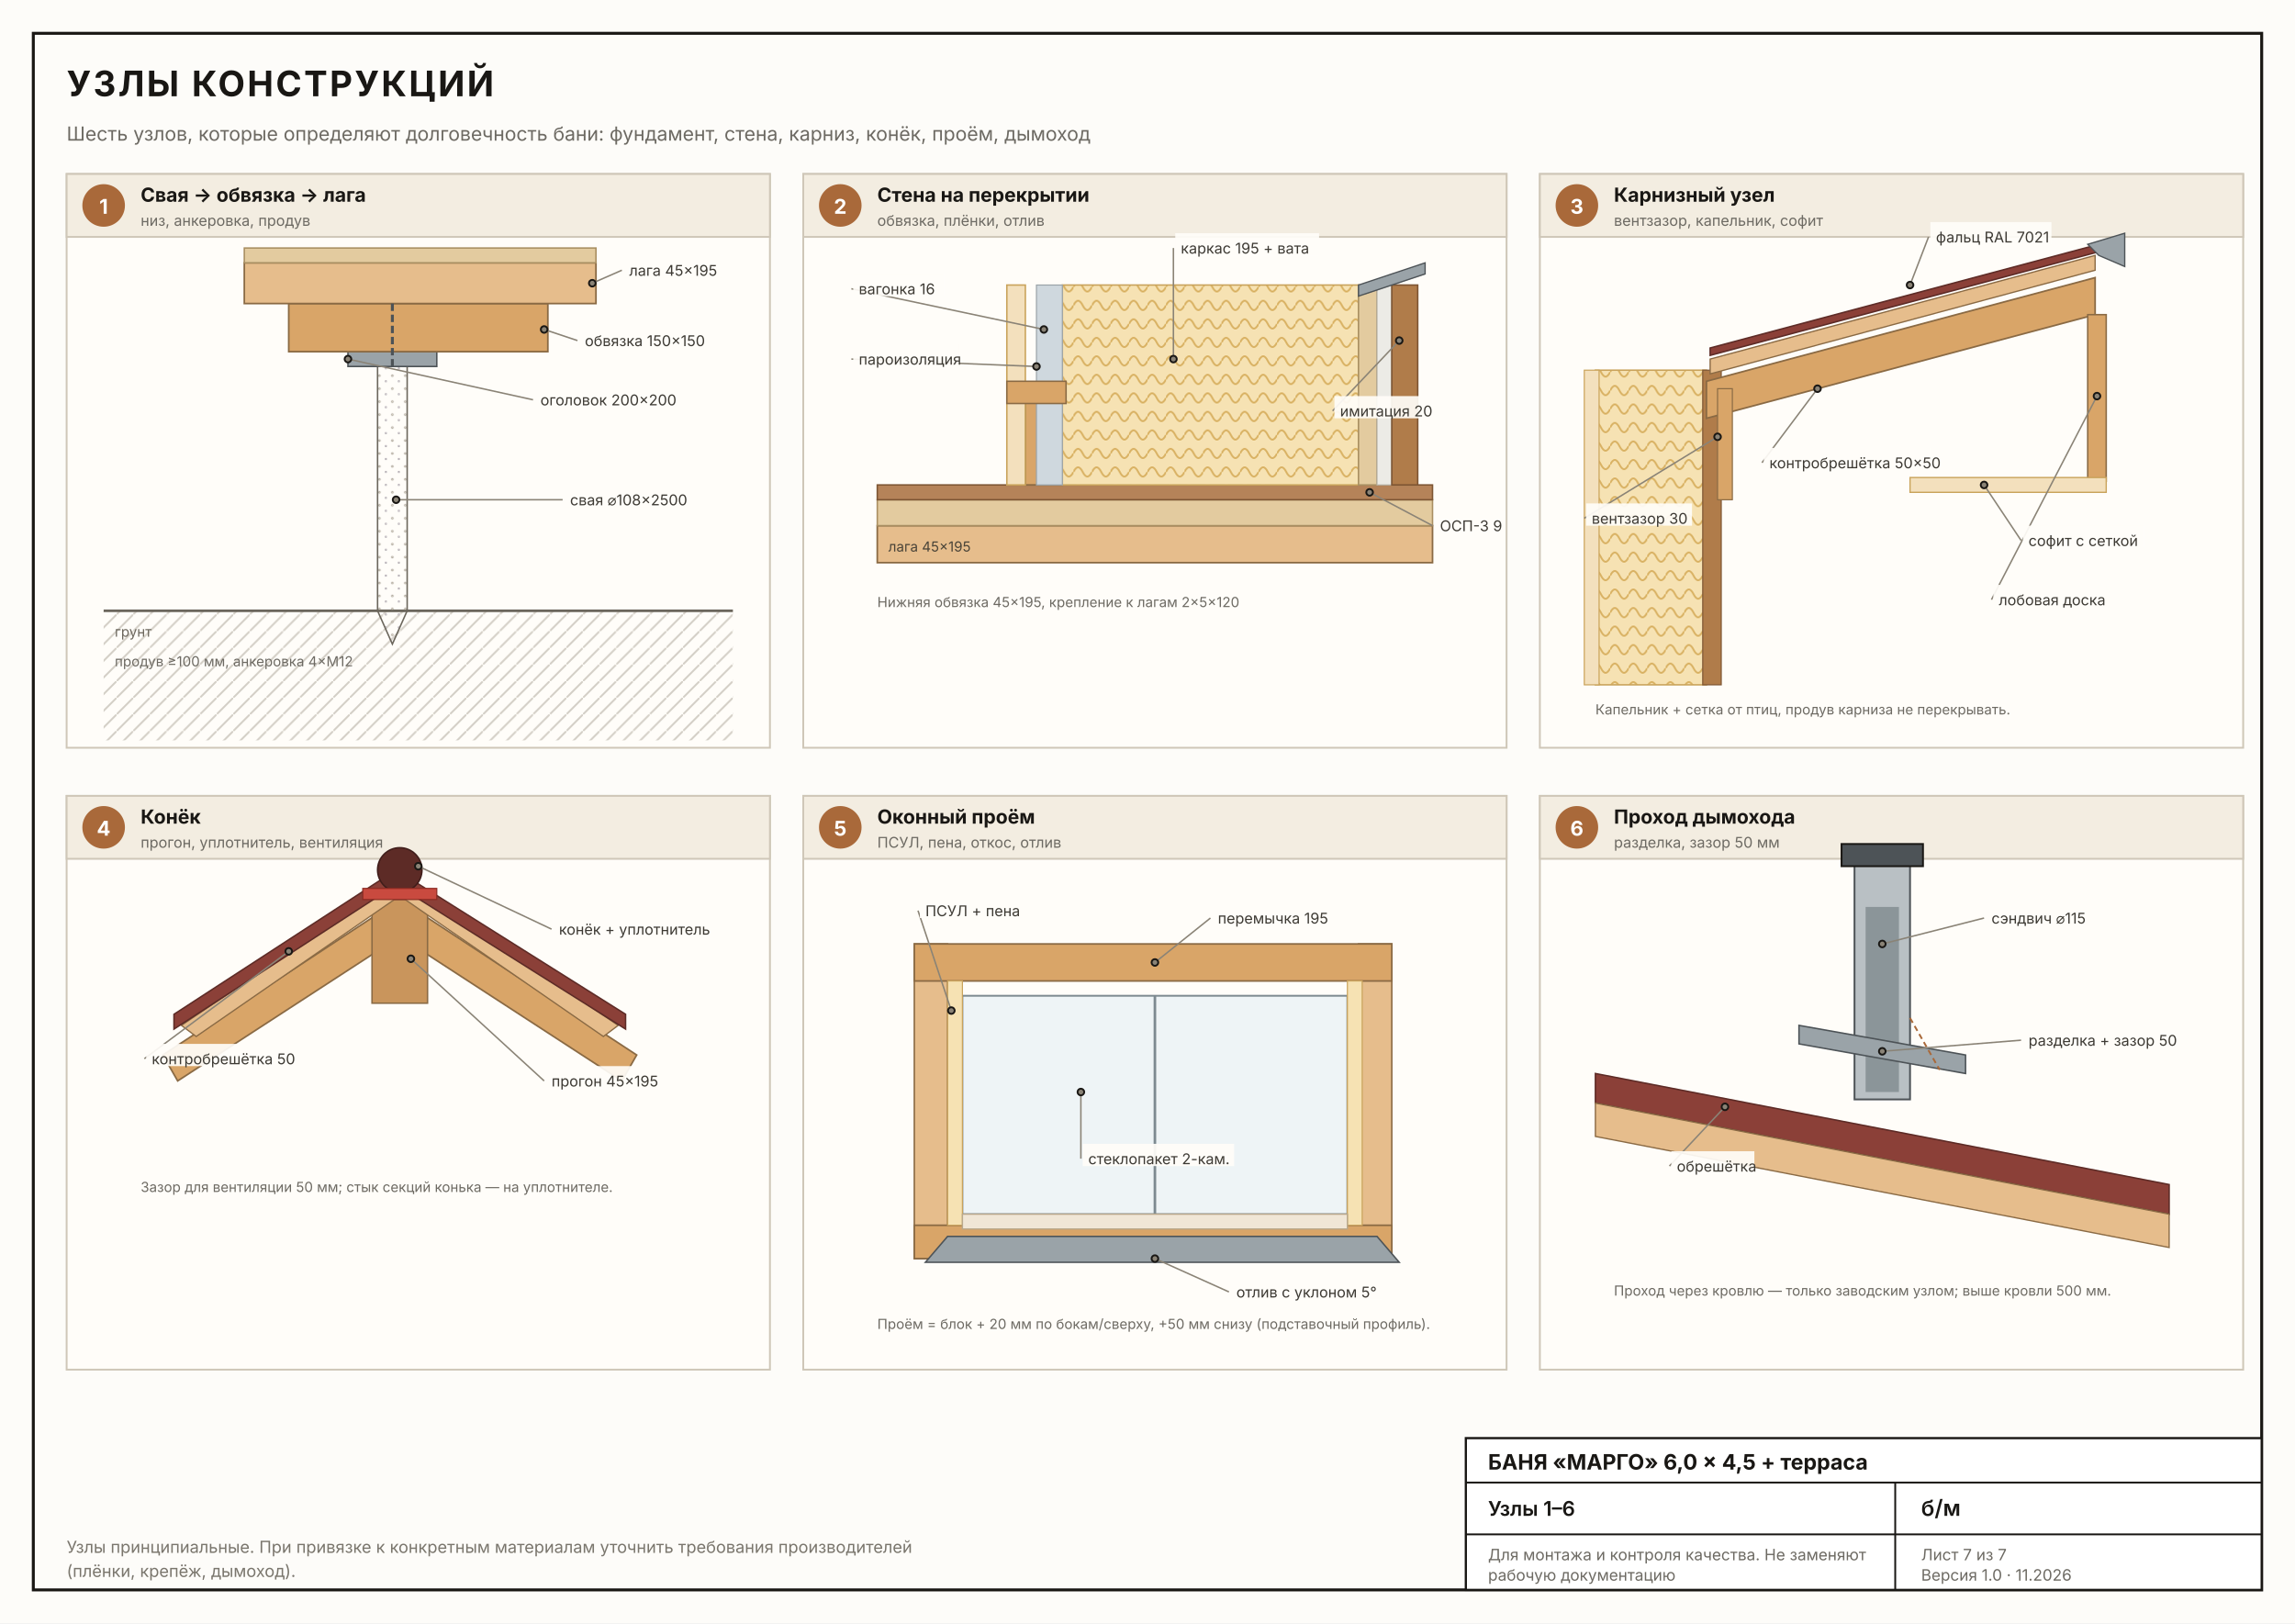
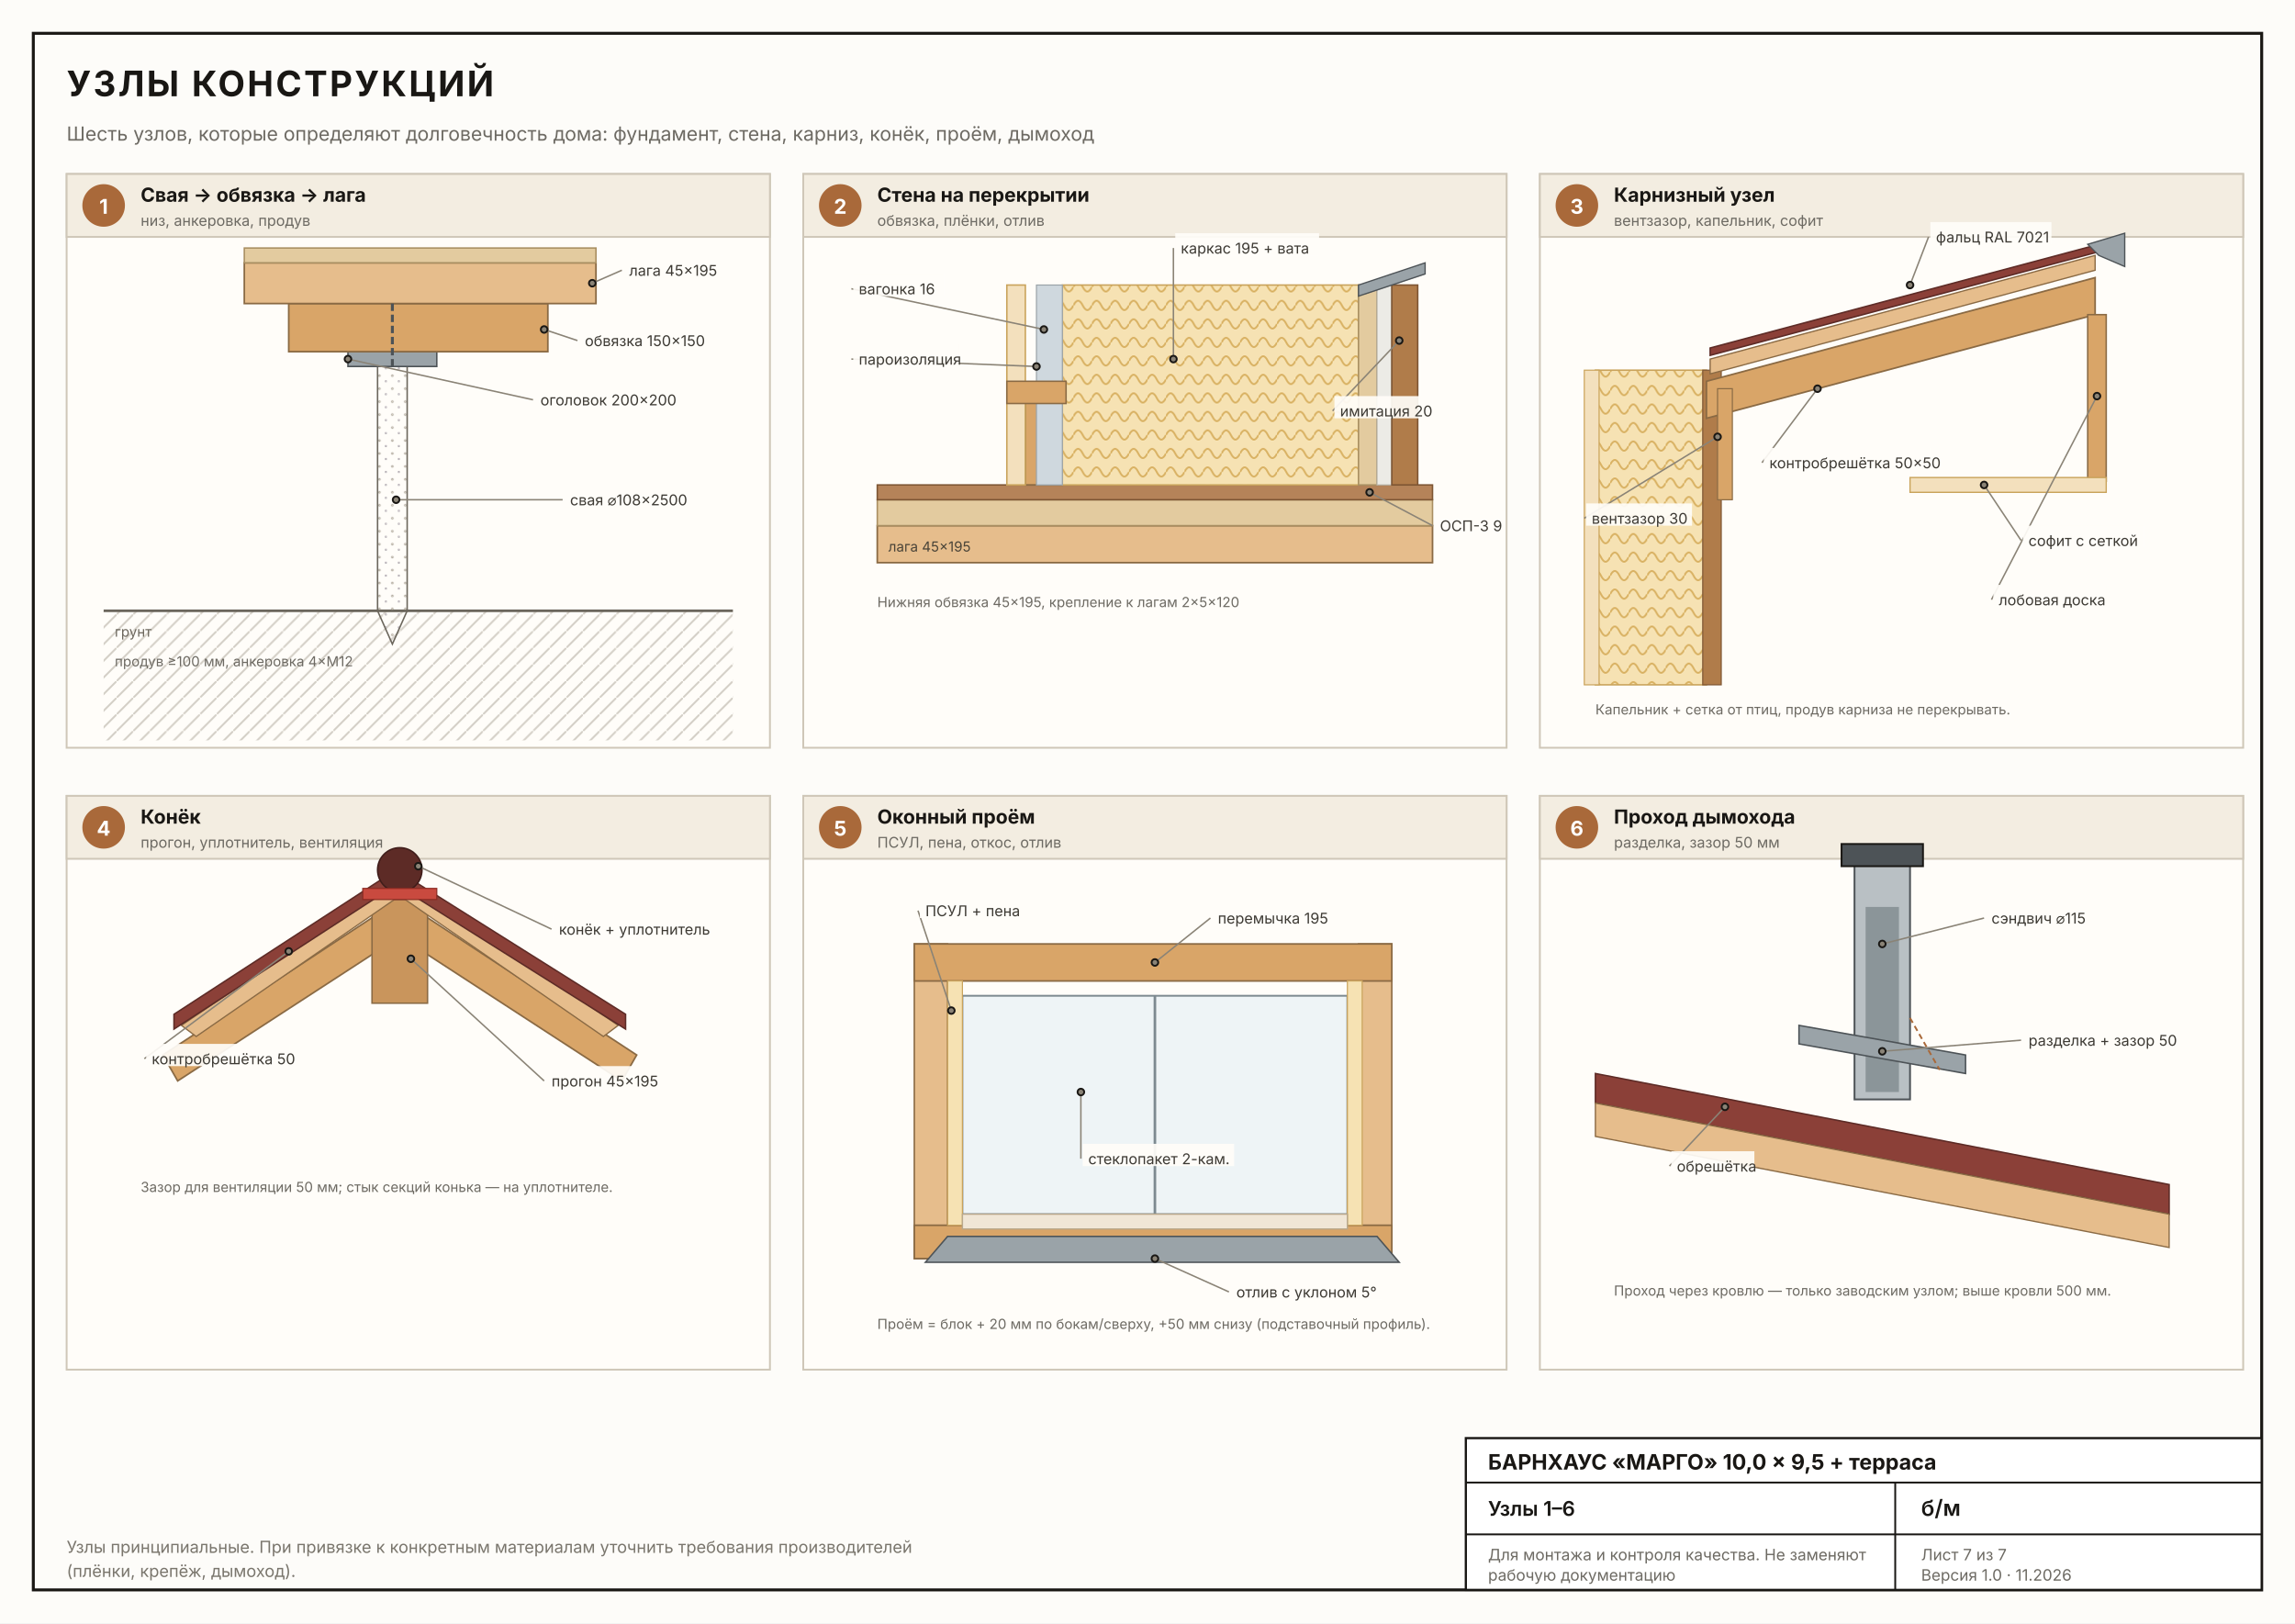
<svg xmlns="http://www.w3.org/2000/svg" viewBox="0 0 1240 877" width="1240" height="877">
  <defs>
    <pattern id="wood" width="8" height="8" patternUnits="userSpaceOnUse" patternTransform="rotate(45)">
      <line x1="0" y1="0" x2="0" y2="8" stroke="#c9a074" stroke-width="2" />
    </pattern>
    <pattern id="woodH" width="8" height="8" patternUnits="userSpaceOnUse">
      <line x1="0" y1="0" x2="0" y2="8" stroke="#c9a074" stroke-width="2" />
    </pattern>
    <pattern id="insul" width="10" height="10" patternUnits="userSpaceOnUse">
      <rect width="10" height="10" fill="#f6e2b3" />
      <path d="M0 5 Q 2.5 0 5 5 T 10 5" fill="none" stroke="#d9b264" stroke-width="1" />
    </pattern>
    <pattern id="soil" width="9" height="9" patternUnits="userSpaceOnUse">
      <line x1="0" y1="9" x2="9" y2="0" stroke="#b6b0a4" stroke-width="1" />
    </pattern>
    <pattern id="concrete" width="7" height="7" patternUnits="userSpaceOnUse">
      <circle cx="2" cy="2" r="0.7" fill="#b3ada2" />
      <circle cx="5.5" cy="5" r="0.6" fill="#b3adb2" />
    </pattern>
    <pattern id="tile" width="12" height="12" patternUnits="userSpaceOnUse">
      <rect width="12" height="12" fill="#f2f0ec" />
      <line x1="0" y1="0" x2="12" y2="0" stroke="#cfcac1" stroke-width="0.8" />
      <line x1="0" y1="0" x2="0" y2="12" stroke="#cfcac1" stroke-width="0.8" />
    </pattern>
  </defs>
  <rect width="1240" height="877" fill="#fdfcf9" />
  <rect x="18" y="18" width="1204" height="841" fill="none" stroke="#191714" stroke-width="1.6" />
  <text x="36" y="52" font-family="'Inter', 'Segoe UI', Arial, sans-serif" font-size="19" font-weight="700" fill="#191714" text-anchor="start" opacity="1" letter-spacing="1.2">УЗЛЫ КОНСТРУКЦИЙ</text>
-   <text x="36" y="76" font-family="'Inter', 'Segoe UI', Arial, sans-serif" font-size="10.5" font-weight="400" fill="#6d6a63" text-anchor="start" opacity="1" letter-spacing="0">Шесть узлов, которые определяют долговечность бани: фундамент, стена, карниз, конёк, проём, дымоход</text>
+   <text x="36" y="76" font-family="'Inter', 'Segoe UI', Arial, sans-serif" font-size="10.5" font-weight="400" fill="#6d6a63" text-anchor="start" opacity="1" letter-spacing="0">Шесть узлов, которые определяют долговечность дома: фундамент, стена, карниз, конёк, проём, дымоход</text>
  <g>
    <rect x="36" y="94" width="380" height="310" fill="#fffdf9" stroke="#cfc7b8" stroke-width="1" rx="0" opacity="1" />
    <rect x="36" y="94" width="380" height="34" fill="#f3ede1" stroke="#cfc7b8" stroke-width="1" rx="0" opacity="1" />
    <circle cx="56" cy="111" r="11" fill="#a9693a" stroke="#a9693a" stroke-width="1" />
    <text x="56" y="115.5" font-family="'Inter', 'Segoe UI', Arial, sans-serif" font-size="11" font-weight="700" fill="#fff" text-anchor="middle" opacity="1" letter-spacing="0">1</text>
    <text x="76" y="109" font-family="'Inter', 'Segoe UI', Arial, sans-serif" font-size="10.5" font-weight="700" fill="#191714" text-anchor="start" opacity="1" letter-spacing="0">Свая → обвязка → лага</text>
    <text x="76" y="122" font-family="'Inter', 'Segoe UI', Arial, sans-serif" font-size="8" font-weight="400" fill="#6d6a63" text-anchor="start" opacity="1" letter-spacing="0">низ, анкеровка, продув</text>
    <g transform="translate(0,26)">
      <rect x="56" y="304" width="340" height="70" fill="url(#soil)" stroke="none" stroke-width="1" rx="0" opacity="0.6" />
      <line x1="56" y1="304" x2="396" y2="304" stroke="#6b665c" stroke-width="1.4" stroke-linecap="butt" opacity="1" />
      <text x="62" y="318" font-family="'Inter', 'Segoe UI', Arial, sans-serif" font-size="7.5" font-weight="400" fill="#6b665c" text-anchor="start" opacity="1" letter-spacing="0">грунт</text>
      <rect x="204" y="172" width="16" height="132" fill="url(#concrete)" stroke="#6b665c" stroke-width="0.8" rx="0" opacity="1" />
      <polygon points="204,304 220,304 212,322" fill="url(#concrete)" stroke="#6b665c" stroke-width="0.8" opacity="1" />
      <rect x="188" y="164" width="48" height="8" fill="#9aa3a8" stroke="#4d5357" stroke-width="0.8" rx="0" opacity="1" />
      <rect x="156" y="138" width="140" height="26" fill="#d9a568" stroke="#8a6a44" stroke-width="0.9" rx="0" opacity="1" />
      <rect x="132" y="116" width="190" height="22" fill="#e6bd8c" stroke="#8a6a44" stroke-width="0.9" rx="0" opacity="1" />
      <rect x="132" y="108" width="190" height="8" fill="#e3cb9f" stroke="#a98f62" stroke-width="0.8" rx="0" opacity="1" />
      <line x1="212" y1="138" x2="212" y2="172" stroke="#4d5357" stroke-width="1.6" stroke-linecap="butt" stroke-dasharray="4 2" opacity="1" />
      <line x1="214" y1="244" x2="304" y2="244" stroke="#8a8376" stroke-width="0.8" stroke-linecap="butt" opacity="1" />
      <circle cx="214" cy="244" r="1.8" fill="#8a8376" stroke="#191714" stroke-width="1" />
      <rect x="305" y="236" width="65.4" height="12" fill="#fffdf9" stroke="none" stroke-width="0" rx="0" opacity="0.92" />
      <text x="308" y="247" font-family="'Inter', 'Segoe UI', Arial, sans-serif" font-size="8" font-weight="400" fill="#3d3a34" text-anchor="start" opacity="1" letter-spacing="0">свая ⌀108×2500</text>
      <line x1="188" y1="168" x2="288" y2="190" stroke="#8a8376" stroke-width="0.8" stroke-linecap="butt" opacity="1" />
      <circle cx="188" cy="168" r="1.8" fill="#8a8376" stroke="#191714" stroke-width="1" />
      <rect x="289" y="182" width="73.6" height="12" fill="#fffdf9" stroke="none" stroke-width="0" rx="0" opacity="0.92" />
      <text x="292" y="193" font-family="'Inter', 'Segoe UI', Arial, sans-serif" font-size="8" font-weight="400" fill="#3d3a34" text-anchor="start" opacity="1" letter-spacing="0">оголовок 200×200</text>
      <line x1="294" y1="152" x2="312" y2="158" stroke="#8a8376" stroke-width="0.8" stroke-linecap="butt" opacity="1" />
      <circle cx="294" cy="152" r="1.8" fill="#8a8376" stroke="#191714" stroke-width="1" />
      <rect x="313" y="150" width="69.5" height="12" fill="#fffdf9" stroke="none" stroke-width="0" rx="0" opacity="0.92" />
      <text x="316" y="161" font-family="'Inter', 'Segoe UI', Arial, sans-serif" font-size="8" font-weight="400" fill="#3d3a34" text-anchor="start" opacity="1" letter-spacing="0">обвязка 150×150</text>
      <line x1="320" y1="127" x2="336" y2="120" stroke="#8a8376" stroke-width="0.8" stroke-linecap="butt" opacity="1" />
      <circle cx="320" cy="127" r="1.8" fill="#8a8376" stroke="#191714" stroke-width="1" />
      <rect x="337" y="112" width="53.1" height="12" fill="#fffdf9" stroke="none" stroke-width="0" rx="0" opacity="0.92" />
      <text x="340" y="123" font-family="'Inter', 'Segoe UI', Arial, sans-serif" font-size="8" font-weight="400" fill="#3d3a34" text-anchor="start" opacity="1" letter-spacing="0">лага 45×195</text>
      <text x="62" y="334" font-family="'Inter', 'Segoe UI', Arial, sans-serif" font-size="7.5" font-weight="400" fill="#6d6a63" text-anchor="start" opacity="1" letter-spacing="0">продув ≥100 мм, анкеровка 4×М12</text>
    </g>
  </g>
  <g>
    <rect x="434" y="94" width="380" height="310" fill="#fffdf9" stroke="#cfc7b8" stroke-width="1" rx="0" opacity="1" />
    <rect x="434" y="94" width="380" height="34" fill="#f3ede1" stroke="#cfc7b8" stroke-width="1" rx="0" opacity="1" />
    <circle cx="454" cy="111" r="11" fill="#a9693a" stroke="#a9693a" stroke-width="1" />
    <text x="454" y="115.5" font-family="'Inter', 'Segoe UI', Arial, sans-serif" font-size="11" font-weight="700" fill="#fff" text-anchor="middle" opacity="1" letter-spacing="0">2</text>
    <text x="474" y="109" font-family="'Inter', 'Segoe UI', Arial, sans-serif" font-size="10.5" font-weight="700" fill="#191714" text-anchor="start" opacity="1" letter-spacing="0">Стена на перекрытии</text>
    <text x="474" y="122" font-family="'Inter', 'Segoe UI', Arial, sans-serif" font-size="8" font-weight="400" fill="#6d6a63" text-anchor="start" opacity="1" letter-spacing="0">обвязка, плёнки, отлив</text>
    <rect x="474" y="284" width="300" height="20" fill="#e6bd8c" stroke="#8a6a44" stroke-width="0.9" rx="0" opacity="1" />
    <text x="480" y="298" font-family="'Inter', 'Segoe UI', Arial, sans-serif" font-size="7.5" font-weight="400" fill="#4a4438" text-anchor="start" opacity="1" letter-spacing="0">лага 45×195</text>
    <rect x="474" y="270" width="300" height="14" fill="#e3cb9f" stroke="#a98f62" stroke-width="0.8" rx="0" opacity="1" />
    <rect x="474" y="262" width="300" height="8" fill="#b58359" stroke="#7d5533" stroke-width="0.8" rx="0" opacity="1" />
    <rect x="554" y="212" width="20" height="50" fill="#d9a568" stroke="#8a6a44" stroke-width="0.9" rx="0" opacity="1" />
    <rect x="574" y="154" width="160" height="108" fill="url(#insul)" stroke="#c9a35b" stroke-width="0.8" rx="0" opacity="1" />
    <rect x="734" y="154" width="10" height="108" fill="#e3cb9f" stroke="#a98f62" stroke-width="0.8" rx="0" opacity="1" />
    <rect x="744" y="154" width="8" height="108" fill="#ecebe6" stroke="#b9b2a5" stroke-width="0.6" rx="0" opacity="1" />
    <rect x="752" y="154" width="14" height="108" fill="#b07c4a" stroke="#7d5533" stroke-width="0.8" rx="0" opacity="1" />
    <rect x="560" y="154" width="14" height="108" fill="#cfd8de" stroke="#9aa3a8" stroke-width="0.6" rx="0" opacity="1" />
    <rect x="544" y="154" width="10" height="108" fill="#f3e0bd" stroke="#c9a35b" stroke-width="0.8" rx="0" opacity="1" />
    <rect x="544" y="206" width="32" height="12" fill="#d9a568" stroke="#8a6a44" stroke-width="0.8" rx="0" opacity="1" />
    <polygon points="734,154 770,142 770,148 734,160" fill="#9aa3a8" stroke="#4d5357" stroke-width="0.7" opacity="1" />
    <line x1="564" y1="178" x2="460" y2="156" stroke="#8a8376" stroke-width="0.8" stroke-linecap="butt" opacity="1" />
    <circle cx="564" cy="178" r="1.8" fill="#8a8376" stroke="#191714" stroke-width="1" />
    <rect x="461" y="148" width="49" height="12" fill="#fffdf9" stroke="none" stroke-width="0" rx="0" opacity="0.92" />
    <text x="464" y="159" font-family="'Inter', 'Segoe UI', Arial, sans-serif" font-size="8" font-weight="400" fill="#3d3a34" text-anchor="start" opacity="1" letter-spacing="0">вагонка 16</text>
    <line x1="560" y1="198" x2="460" y2="194" stroke="#8a8376" stroke-width="0.8" stroke-linecap="butt" opacity="1" />
    <circle cx="560" cy="198" r="1.8" fill="#8a8376" stroke="#191714" stroke-width="1" />
    <rect x="461" y="186" width="57.2" height="12" fill="#fffdf9" stroke="none" stroke-width="0" rx="0" opacity="0.92" />
    <text x="464" y="197" font-family="'Inter', 'Segoe UI', Arial, sans-serif" font-size="8" font-weight="400" fill="#3d3a34" text-anchor="start" opacity="1" letter-spacing="0">пароизоляция</text>
    <line x1="634" y1="194" x2="634" y2="134" stroke="#8a8376" stroke-width="0.8" stroke-linecap="butt" opacity="1" />
    <circle cx="634" cy="194" r="1.8" fill="#8a8376" stroke="#191714" stroke-width="1" />
    <rect x="635" y="126" width="77.7" height="12" fill="#fffdf9" stroke="none" stroke-width="0" rx="0" opacity="0.92" />
    <text x="638" y="137" font-family="'Inter', 'Segoe UI', Arial, sans-serif" font-size="8" font-weight="400" fill="#3d3a34" text-anchor="start" opacity="1" letter-spacing="0">каркас 195 + вата</text>
    <line x1="756" y1="184" x2="720" y2="222" stroke="#8a8376" stroke-width="0.8" stroke-linecap="butt" opacity="1" />
    <circle cx="756" cy="184" r="1.8" fill="#8a8376" stroke="#191714" stroke-width="1" />
    <rect x="721" y="214" width="53.1" height="12" fill="#fffdf9" stroke="none" stroke-width="0" rx="0" opacity="0.92" />
    <text x="724" y="225" font-family="'Inter', 'Segoe UI', Arial, sans-serif" font-size="8" font-weight="400" fill="#3d3a34" text-anchor="start" opacity="1" letter-spacing="0">имитация 20</text>
    <line x1="740" y1="266" x2="774" y2="284" stroke="#8a8376" stroke-width="0.8" stroke-linecap="butt" opacity="1" />
    <circle cx="740" cy="266" r="1.8" fill="#8a8376" stroke="#191714" stroke-width="1" />
    <rect x="775" y="276" width="36.7" height="12" fill="#fffdf9" stroke="none" stroke-width="0" rx="0" opacity="0.92" />
    <text x="778" y="287" font-family="'Inter', 'Segoe UI', Arial, sans-serif" font-size="8" font-weight="400" fill="#3d3a34" text-anchor="start" opacity="1" letter-spacing="0">ОСП-3 9</text>
    <text x="474" y="328" font-family="'Inter', 'Segoe UI', Arial, sans-serif" font-size="7.5" font-weight="400" fill="#6d6a63" text-anchor="start" opacity="1" letter-spacing="0">Нижняя обвязка 45×195, крепление к лагам 2×5×120</text>
  </g>
  <g>
    <rect x="832" y="94" width="380" height="310" fill="#fffdf9" stroke="#cfc7b8" stroke-width="1" rx="0" opacity="1" />
    <rect x="832" y="94" width="380" height="34" fill="#f3ede1" stroke="#cfc7b8" stroke-width="1" rx="0" opacity="1" />
    <circle cx="852" cy="111" r="11" fill="#a9693a" stroke="#a9693a" stroke-width="1" />
    <text x="852" y="115.5" font-family="'Inter', 'Segoe UI', Arial, sans-serif" font-size="11" font-weight="700" fill="#fff" text-anchor="middle" opacity="1" letter-spacing="0">3</text>
    <text x="872" y="109" font-family="'Inter', 'Segoe UI', Arial, sans-serif" font-size="10.5" font-weight="700" fill="#191714" text-anchor="start" opacity="1" letter-spacing="0">Карнизный узел</text>
    <text x="872" y="122" font-family="'Inter', 'Segoe UI', Arial, sans-serif" font-size="8" font-weight="400" fill="#6d6a63" text-anchor="start" opacity="1" letter-spacing="0">вентзазор, капельник, софит</text>
    <g transform="translate(0,16)">
      <rect x="862" y="184" width="60" height="170" fill="url(#insul)" stroke="#c9a35b" stroke-width="0.8" rx="0" opacity="1" />
      <rect x="856" y="184" width="8" height="170" fill="#f3e0bd" stroke="#c9a35b" stroke-width="0.6" rx="0" opacity="1" />
      <rect x="920" y="184" width="10" height="170" fill="#b07c4a" stroke="#7d5533" stroke-width="0.6" rx="0" opacity="1" />
      <polygon points="922,190 1132,134 1132,154 922,210" fill="#d9a568" stroke="#8a6a44" stroke-width="0.9" opacity="1" />
      <polygon points="924,178 1132,122 1132,130 924,186" fill="#e6bd8c" stroke="#8a6a44" stroke-width="0.7" opacity="1" />
      <polygon points="924,172 1134,116 1134,120 924,176" fill="#8b4038" stroke="#5d2b26" stroke-width="0.8" opacity="1" />
      <polygon points="1128,116 1148,110 1148,128 1134,122" fill="#9aa3a8" stroke="#4d5357" stroke-width="0.7" opacity="1" />
      <rect x="1128" y="154" width="10" height="90" fill="#d9a568" stroke="#8a6a44" stroke-width="0.8" rx="0" opacity="1" />
      <rect x="1032" y="242" width="106" height="8" fill="#f3e0bd" stroke="#c9a35b" stroke-width="0.7" rx="0" opacity="1" />
      <rect x="928" y="194" width="8" height="60" fill="#d9a568" stroke="#8a6a44" stroke-width="0.6" rx="0" opacity="1" />
      <line x1="1032" y1="138" x2="1042" y2="112" stroke="#8a8376" stroke-width="0.8" stroke-linecap="butt" opacity="1" />
      <circle cx="1032" cy="138" r="1.8" fill="#8a8376" stroke="#191714" stroke-width="1" />
      <rect x="1043" y="104" width="65.4" height="12" fill="#fffdf9" stroke="none" stroke-width="0" rx="0" opacity="0.92" />
      <text x="1046" y="115" font-family="'Inter', 'Segoe UI', Arial, sans-serif" font-size="8" font-weight="400" fill="#3d3a34" text-anchor="start" opacity="1" letter-spacing="0">фальц RAL 7021</text>
      <line x1="982" y1="194" x2="952" y2="234" stroke="#8a8376" stroke-width="0.8" stroke-linecap="butt" opacity="1" />
      <circle cx="982" cy="194" r="1.8" fill="#8a8376" stroke="#191714" stroke-width="1" />
      <rect x="953" y="226" width="90" height="12" fill="#fffdf9" stroke="none" stroke-width="0" rx="0" opacity="0.92" />
      <text x="956" y="237" font-family="'Inter', 'Segoe UI', Arial, sans-serif" font-size="8" font-weight="400" fill="#3d3a34" text-anchor="start" opacity="1" letter-spacing="0">контробрешётка 50×50</text>
      <line x1="928" y1="220" x2="856" y2="264" stroke="#8a8376" stroke-width="0.8" stroke-linecap="butt" opacity="1" />
      <circle cx="928" cy="220" r="1.8" fill="#8a8376" stroke="#191714" stroke-width="1" />
      <rect x="857" y="256" width="57.2" height="12" fill="#fffdf9" stroke="none" stroke-width="0" rx="0" opacity="0.92" />
      <text x="860" y="267" font-family="'Inter', 'Segoe UI', Arial, sans-serif" font-size="8" font-weight="400" fill="#3d3a34" text-anchor="start" opacity="1" letter-spacing="0">вентзазор 30</text>
      <line x1="1133" y1="198" x2="1076" y2="308" stroke="#8a8376" stroke-width="0.8" stroke-linecap="butt" opacity="1" />
      <circle cx="1133" cy="198" r="1.8" fill="#8a8376" stroke="#191714" stroke-width="1" />
      <rect x="1077" y="300" width="61.3" height="12" fill="#fffdf9" stroke="none" stroke-width="0" rx="0" opacity="0.92" />
      <text x="1080" y="311" font-family="'Inter', 'Segoe UI', Arial, sans-serif" font-size="8" font-weight="400" fill="#3d3a34" text-anchor="start" opacity="1" letter-spacing="0">лобовая доска</text>
      <line x1="1072" y1="246" x2="1092" y2="276" stroke="#8a8376" stroke-width="0.8" stroke-linecap="butt" opacity="1" />
      <circle cx="1072" cy="246" r="1.8" fill="#8a8376" stroke="#191714" stroke-width="1" />
      <rect x="1093" y="268" width="65.4" height="12" fill="#fffdf9" stroke="none" stroke-width="0" rx="0" opacity="0.92" />
      <text x="1096" y="279" font-family="'Inter', 'Segoe UI', Arial, sans-serif" font-size="8" font-weight="400" fill="#3d3a34" text-anchor="start" opacity="1" letter-spacing="0">софит с сеткой</text>
      <text x="862" y="370" font-family="'Inter', 'Segoe UI', Arial, sans-serif" font-size="7.5" font-weight="400" fill="#6d6a63" text-anchor="start" opacity="1" letter-spacing="0">Капельник + сетка от птиц, продув карниза не перекрывать.</text>
    </g>
  </g>
  <g>
    <rect x="36" y="430" width="380" height="310" fill="#fffdf9" stroke="#cfc7b8" stroke-width="1" rx="0" opacity="1" />
    <rect x="36" y="430" width="380" height="34" fill="#f3ede1" stroke="#cfc7b8" stroke-width="1" rx="0" opacity="1" />
    <circle cx="56" cy="447" r="11" fill="#a9693a" stroke="#a9693a" stroke-width="1" />
    <text x="56" y="451.5" font-family="'Inter', 'Segoe UI', Arial, sans-serif" font-size="11" font-weight="700" fill="#fff" text-anchor="middle" opacity="1" letter-spacing="0">4</text>
    <text x="76" y="445" font-family="'Inter', 'Segoe UI', Arial, sans-serif" font-size="10.5" font-weight="700" fill="#191714" text-anchor="start" opacity="1" letter-spacing="0">Конёк</text>
    <text x="76" y="458" font-family="'Inter', 'Segoe UI', Arial, sans-serif" font-size="8" font-weight="400" fill="#6d6a63" text-anchor="start" opacity="1" letter-spacing="0">прогон, уплотнитель, вентиляция</text>
    <g transform="translate(0,14)">
      <polygon points="216,492 96,570 88,556 216,472" fill="#d9a568" stroke="#8a6a44" stroke-width="0.9" opacity="1" />
      <polygon points="216,492 336,570 344,556 216,472" fill="#d9a568" stroke="#8a6a44" stroke-width="0.9" opacity="1" />
      <rect x="201" y="472" width="30" height="56" fill="#c9955c" stroke="#8a6a44" stroke-width="0.8" rx="0" opacity="1" />
      <polygon points="106,546 216,470 216,460 98,540" fill="#e6bd8c" stroke="#8a6a44" stroke-width="0.7" opacity="1" />
      <polygon points="326,546 216,470 216,460 334,540" fill="#e6bd8c" stroke="#8a6a44" stroke-width="0.7" opacity="1" />
      <polygon points="94,534 214,456 338,534 338,542 214,464 94,542" fill="#8b4038" stroke="#5d2b26" stroke-width="0.8" opacity="1" />
      <circle cx="216" cy="456" r="12" fill="#5d2b26" stroke="#3f1d1a" stroke-width="0.8" />
      <rect x="196" y="466" width="40" height="6" fill="#c94a3f" stroke="#8a2a22" stroke-width="0.6" rx="0" opacity="1" />
      <line x1="226" y1="454" x2="298" y2="488" stroke="#8a8376" stroke-width="0.8" stroke-linecap="butt" opacity="1" />
      <circle cx="226" cy="454" r="1.8" fill="#8a8376" stroke="#191714" stroke-width="1" />
      <rect x="299" y="480" width="85.9" height="12" fill="#fffdf9" stroke="none" stroke-width="0" rx="0" opacity="0.92" />
      <text x="302" y="491" font-family="'Inter', 'Segoe UI', Arial, sans-serif" font-size="8" font-weight="400" fill="#3d3a34" text-anchor="start" opacity="1" letter-spacing="0">конёк + уплотнитель</text>
      <line x1="222" y1="504" x2="294" y2="570" stroke="#8a8376" stroke-width="0.8" stroke-linecap="butt" opacity="1" />
      <circle cx="222" cy="504" r="1.8" fill="#8a8376" stroke="#191714" stroke-width="1" />
      <rect x="295" y="562" width="61.3" height="12" fill="#fffdf9" stroke="none" stroke-width="0" rx="0" opacity="0.92" />
      <text x="298" y="573" font-family="'Inter', 'Segoe UI', Arial, sans-serif" font-size="8" font-weight="400" fill="#3d3a34" text-anchor="start" opacity="1" letter-spacing="0">прогон 45×195</text>
      <line x1="156" y1="500" x2="78" y2="558" stroke="#8a8376" stroke-width="0.8" stroke-linecap="butt" opacity="1" />
      <circle cx="156" cy="500" r="1.8" fill="#8a8376" stroke="#191714" stroke-width="1" />
      <rect x="79" y="550" width="77.7" height="12" fill="#fffdf9" stroke="none" stroke-width="0" rx="0" opacity="0.92" />
      <text x="82" y="561" font-family="'Inter', 'Segoe UI', Arial, sans-serif" font-size="8" font-weight="400" fill="#3d3a34" text-anchor="start" opacity="1" letter-spacing="0">контробрешётка 50</text>
      <text x="76" y="630" font-family="'Inter', 'Segoe UI', Arial, sans-serif" font-size="7.5" font-weight="400" fill="#6d6a63" text-anchor="start" opacity="1" letter-spacing="0">Зазор для вентиляции 50 мм; стык секций конька — на уплотнителе.</text>
    </g>
  </g>
  <g>
    <rect x="434" y="430" width="380" height="310" fill="#fffdf9" stroke="#cfc7b8" stroke-width="1" rx="0" opacity="1" />
    <rect x="434" y="430" width="380" height="34" fill="#f3ede1" stroke="#cfc7b8" stroke-width="1" rx="0" opacity="1" />
    <circle cx="454" cy="447" r="11" fill="#a9693a" stroke="#a9693a" stroke-width="1" />
    <text x="454" y="451.5" font-family="'Inter', 'Segoe UI', Arial, sans-serif" font-size="11" font-weight="700" fill="#fff" text-anchor="middle" opacity="1" letter-spacing="0">5</text>
    <text x="474" y="445" font-family="'Inter', 'Segoe UI', Arial, sans-serif" font-size="10.5" font-weight="700" fill="#191714" text-anchor="start" opacity="1" letter-spacing="0">Оконный проём</text>
    <text x="474" y="458" font-family="'Inter', 'Segoe UI', Arial, sans-serif" font-size="8" font-weight="400" fill="#6d6a63" text-anchor="start" opacity="1" letter-spacing="0">ПСУЛ, пена, откос, отлив</text>
    <rect x="494" y="510" width="18" height="170" fill="#e6bd8c" stroke="#8a6a44" stroke-width="0.8" rx="0" opacity="1" />
    <rect x="734" y="510" width="18" height="170" fill="#e6bd8c" stroke="#8a6a44" stroke-width="0.8" rx="0" opacity="1" />
    <rect x="494" y="510" width="258" height="20" fill="#d9a568" stroke="#8a6a44" stroke-width="0.9" rx="0" opacity="1" />
    <rect x="494" y="662" width="258" height="18" fill="#d9a568" stroke="#8a6a44" stroke-width="0.9" rx="0" opacity="1" />
    <rect x="520" y="538" width="208" height="118" fill="#eef4f6" stroke="#7d8a90" stroke-width="1" rx="0" opacity="1" />
    <line x1="624" y1="538" x2="624" y2="656" stroke="#7d8a90" stroke-width="1.4" stroke-linecap="butt" opacity="1" />
    <rect x="512" y="530" width="8" height="132" fill="#f6e2b3" stroke="#c9a35b" stroke-width="0.6" rx="0" opacity="1" />
    <rect x="728" y="530" width="8" height="132" fill="#f6e2b3" stroke="#c9a35b" stroke-width="0.6" rx="0" opacity="1" />
    <polygon points="512,668 744,668 756,682 500,682" fill="#9aa3a8" stroke="#4d5357" stroke-width="0.8" opacity="1" />
    <rect x="520" y="656" width="208" height="8" fill="#f0e6d6" stroke="#b9a88c" stroke-width="0.7" rx="0" opacity="1" />
    <line x1="514" y1="546" x2="496" y2="492" stroke="#8a8376" stroke-width="0.8" stroke-linecap="butt" opacity="1" />
    <circle cx="514" cy="546" r="1.8" fill="#8a8376" stroke="#191714" stroke-width="1" />
    <rect x="497" y="484" width="53.1" height="12" fill="#fffdf9" stroke="none" stroke-width="0" rx="0" opacity="0.92" />
    <text x="500" y="495" font-family="'Inter', 'Segoe UI', Arial, sans-serif" font-size="8" font-weight="400" fill="#3d3a34" text-anchor="start" opacity="1" letter-spacing="0">ПСУЛ + пена</text>
    <line x1="624" y1="520" x2="654" y2="496" stroke="#8a8376" stroke-width="0.8" stroke-linecap="butt" opacity="1" />
    <circle cx="624" cy="520" r="1.8" fill="#8a8376" stroke="#191714" stroke-width="1" />
    <rect x="655" y="488" width="61.3" height="12" fill="#fffdf9" stroke="none" stroke-width="0" rx="0" opacity="0.92" />
    <text x="658" y="499" font-family="'Inter', 'Segoe UI', Arial, sans-serif" font-size="8" font-weight="400" fill="#3d3a34" text-anchor="start" opacity="1" letter-spacing="0">перемычка 195</text>
    <line x1="584" y1="590" x2="584" y2="626" stroke="#8a8376" stroke-width="0.8" stroke-linecap="butt" opacity="1" />
    <circle cx="584" cy="590" r="1.8" fill="#8a8376" stroke="#191714" stroke-width="1" />
    <rect x="585" y="618" width="81.8" height="12" fill="#fffdf9" stroke="none" stroke-width="0" rx="0" opacity="0.92" />
    <text x="588" y="629" font-family="'Inter', 'Segoe UI', Arial, sans-serif" font-size="8" font-weight="400" fill="#3d3a34" text-anchor="start" opacity="1" letter-spacing="0">стеклопакет 2-кам.</text>
    <line x1="624" y1="680" x2="664" y2="698" stroke="#8a8376" stroke-width="0.8" stroke-linecap="butt" opacity="1" />
    <circle cx="624" cy="680" r="1.8" fill="#8a8376" stroke="#191714" stroke-width="1" />
    <rect x="665" y="690" width="81.8" height="12" fill="#fffdf9" stroke="none" stroke-width="0" rx="0" opacity="0.92" />
    <text x="668" y="701" font-family="'Inter', 'Segoe UI', Arial, sans-serif" font-size="8" font-weight="400" fill="#3d3a34" text-anchor="start" opacity="1" letter-spacing="0">отлив с уклоном 5°</text>
    <text x="474" y="718" font-family="'Inter', 'Segoe UI', Arial, sans-serif" font-size="7.5" font-weight="400" fill="#6d6a63" text-anchor="start" opacity="1" letter-spacing="0">Проём = блок + 20 мм по бокам/сверху, +50 мм снизу (подставочный профиль).</text>
  </g>
  <g>
    <rect x="832" y="430" width="380" height="310" fill="#fffdf9" stroke="#cfc7b8" stroke-width="1" rx="0" opacity="1" />
    <rect x="832" y="430" width="380" height="34" fill="#f3ede1" stroke="#cfc7b8" stroke-width="1" rx="0" opacity="1" />
    <circle cx="852" cy="447" r="11" fill="#a9693a" stroke="#a9693a" stroke-width="1" />
    <text x="852" y="451.5" font-family="'Inter', 'Segoe UI', Arial, sans-serif" font-size="11" font-weight="700" fill="#fff" text-anchor="middle" opacity="1" letter-spacing="0">6</text>
    <text x="872" y="445" font-family="'Inter', 'Segoe UI', Arial, sans-serif" font-size="10.5" font-weight="700" fill="#191714" text-anchor="start" opacity="1" letter-spacing="0">Проход дымохода</text>
    <text x="872" y="458" font-family="'Inter', 'Segoe UI', Arial, sans-serif" font-size="8" font-weight="400" fill="#6d6a63" text-anchor="start" opacity="1" letter-spacing="0">разделка, зазор 50 мм</text>
    <polygon points="862,580 1172,640 1172,656 862,596" fill="#8b4038" stroke="#5d2b26" stroke-width="0.8" opacity="1" />
    <polygon points="862,596 1172,656 1172,674 862,614" fill="#e6bd8c" stroke="#8a6a44" stroke-width="0.7" opacity="1" />
    <rect x="1002" y="464" width="30" height="130" fill="#b9c0c4" stroke="#4d5357" stroke-width="1" rx="0" opacity="1" />
    <rect x="995" y="456" width="44" height="12" fill="#4d5357" stroke="#191714" stroke-width="1" rx="0" opacity="1" />
    <rect x="1008" y="490" width="18" height="100" fill="#8b9599" stroke="none" stroke-width="1" rx="0" opacity="1" />
    <polygon points="972,554 1062,570 1062,580 972,564" fill="#9aa3a8" stroke="#4d5357" stroke-width="0.8" opacity="1" />
    <line x1="1032" y1="550" x2="1048" y2="578" stroke="#a9693a" stroke-width="1" stroke-linecap="butt" stroke-dasharray="3 2" opacity="1" />
    <line x1="1017" y1="510" x2="1072" y2="496" stroke="#8a8376" stroke-width="0.8" stroke-linecap="butt" opacity="1" />
    <circle cx="1017" cy="510" r="1.8" fill="#8a8376" stroke="#191714" stroke-width="1" />
    <rect x="1073" y="488" width="57.2" height="12" fill="#fffdf9" stroke="none" stroke-width="0" rx="0" opacity="0.92" />
    <text x="1076" y="499" font-family="'Inter', 'Segoe UI', Arial, sans-serif" font-size="8" font-weight="400" fill="#3d3a34" text-anchor="start" opacity="1" letter-spacing="0">сэндвич ⌀115</text>
    <line x1="1017" y1="568" x2="1092" y2="562" stroke="#8a8376" stroke-width="0.8" stroke-linecap="butt" opacity="1" />
    <circle cx="1017" cy="568" r="1.8" fill="#8a8376" stroke="#191714" stroke-width="1" />
    <rect x="1093" y="554" width="85.9" height="12" fill="#fffdf9" stroke="none" stroke-width="0" rx="0" opacity="0.92" />
    <text x="1096" y="565" font-family="'Inter', 'Segoe UI', Arial, sans-serif" font-size="8" font-weight="400" fill="#3d3a34" text-anchor="start" opacity="1" letter-spacing="0">разделка + зазор 50</text>
    <line x1="932" y1="598" x2="902" y2="630" stroke="#8a8376" stroke-width="0.8" stroke-linecap="butt" opacity="1" />
    <circle cx="932" cy="598" r="1.8" fill="#8a8376" stroke="#191714" stroke-width="1" />
    <rect x="903" y="622" width="44.9" height="12" fill="#fffdf9" stroke="none" stroke-width="0" rx="0" opacity="0.92" />
    <text x="906" y="633" font-family="'Inter', 'Segoe UI', Arial, sans-serif" font-size="8" font-weight="400" fill="#3d3a34" text-anchor="start" opacity="1" letter-spacing="0">обрешётка</text>
    <text x="872" y="700" font-family="'Inter', 'Segoe UI', Arial, sans-serif" font-size="7.5" font-weight="400" fill="#6d6a63" text-anchor="start" opacity="1" letter-spacing="0">Проход через кровлю — только заводским узлом; выше кровли 500 мм.</text>
  </g>
  <text x="36" y="839" font-family="'Inter', 'Segoe UI', Arial, sans-serif" font-size="9" font-weight="400" fill="#7a766d" text-anchor="start" opacity="1" letter-spacing="0">Узлы принципиальные. При привязке к конкретным материалам уточнить требования производителей</text>
  <text x="36" y="852" font-family="'Inter', 'Segoe UI', Arial, sans-serif" font-size="9" font-weight="400" fill="#7a766d" text-anchor="start" opacity="1" letter-spacing="0">(плёнки, крепёж, дымоход).</text>
  <rect x="792" y="777" width="430" height="82" fill="#fff" stroke="#191714" stroke-width="1.2" />
  <line x1="792" y1="801" x2="1222" y2="801" stroke="#191714" stroke-width="1" stroke-linecap="butt" opacity="1" />
  <line x1="1024" y1="801" x2="1024" y2="859" stroke="#191714" stroke-width="1" stroke-linecap="butt" opacity="1" />
  <line x1="792" y1="829" x2="1222" y2="829" stroke="#191714" stroke-width="1" stroke-linecap="butt" opacity="1" />
-   <text x="804" y="794" font-family="'Inter', 'Segoe UI', Arial, sans-serif" font-size="11.5" font-weight="700" fill="#191714" text-anchor="start" opacity="1" letter-spacing="0">БАНЯ «МАРГО» 6,0 × 4,5 + терраса</text>
+   <text x="804" y="794" font-family="'Inter', 'Segoe UI', Arial, sans-serif" font-size="11.5" font-weight="700" fill="#191714" text-anchor="start" opacity="1" letter-spacing="0">БАРНХАУС «МАРГО» 10,0 × 9,5 + терраса</text>
  <text x="804" y="819" font-family="'Inter', 'Segoe UI', Arial, sans-serif" font-size="11" font-weight="600" fill="#191714" text-anchor="start" opacity="1" letter-spacing="0">Узлы 1–6</text>
  <text x="804" y="843" font-family="'Inter', 'Segoe UI', Arial, sans-serif" font-size="8.5" font-weight="400" fill="#6d6a63" text-anchor="start" opacity="1" letter-spacing="0">Для монтажа и контроля качества. Не заменяют</text>
  <text x="804" y="854" font-family="'Inter', 'Segoe UI', Arial, sans-serif" font-size="8.5" font-weight="400" fill="#6d6a63" text-anchor="start" opacity="1" letter-spacing="0">рабочую документацию</text>
  <text x="1038" y="819" font-family="'Inter', 'Segoe UI', Arial, sans-serif" font-size="12" font-weight="600" fill="#191714" text-anchor="start" opacity="1" letter-spacing="0">б/м</text>
  <text x="1038" y="843" font-family="'Inter', 'Segoe UI', Arial, sans-serif" font-size="8.5" font-weight="400" fill="#6d6a63" text-anchor="start" opacity="1" letter-spacing="0">Лист 7 из 7</text>
  <text x="1038" y="854" font-family="'Inter', 'Segoe UI', Arial, sans-serif" font-size="8.5" font-weight="400" fill="#6d6a63" text-anchor="start" opacity="1" letter-spacing="0">Версия 1.0 · 11.2026</text>
</svg>
